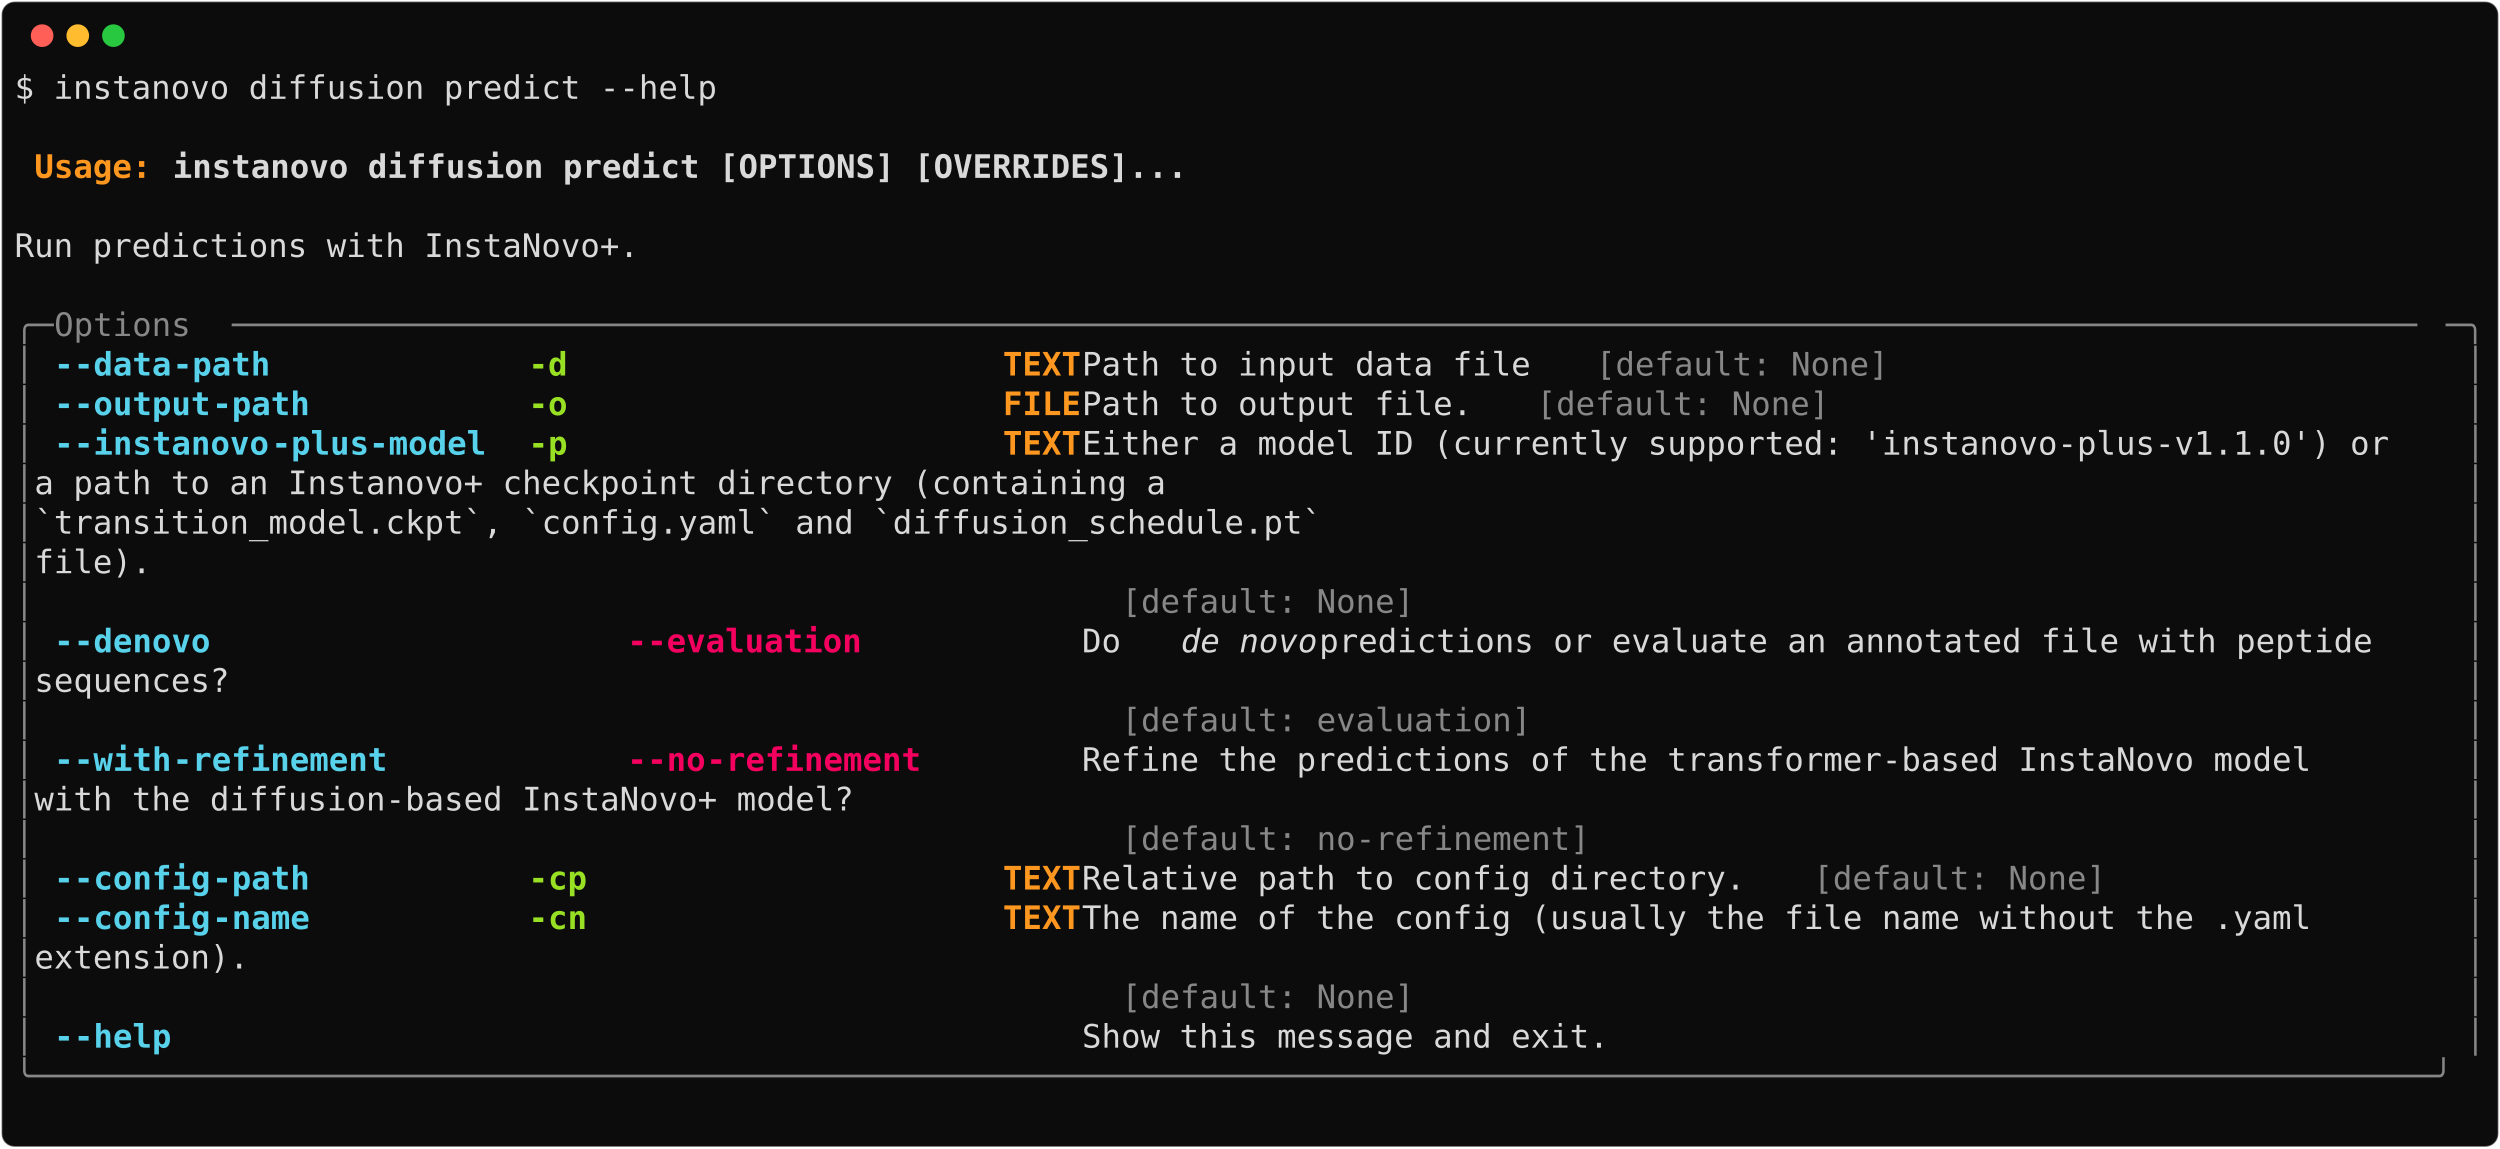
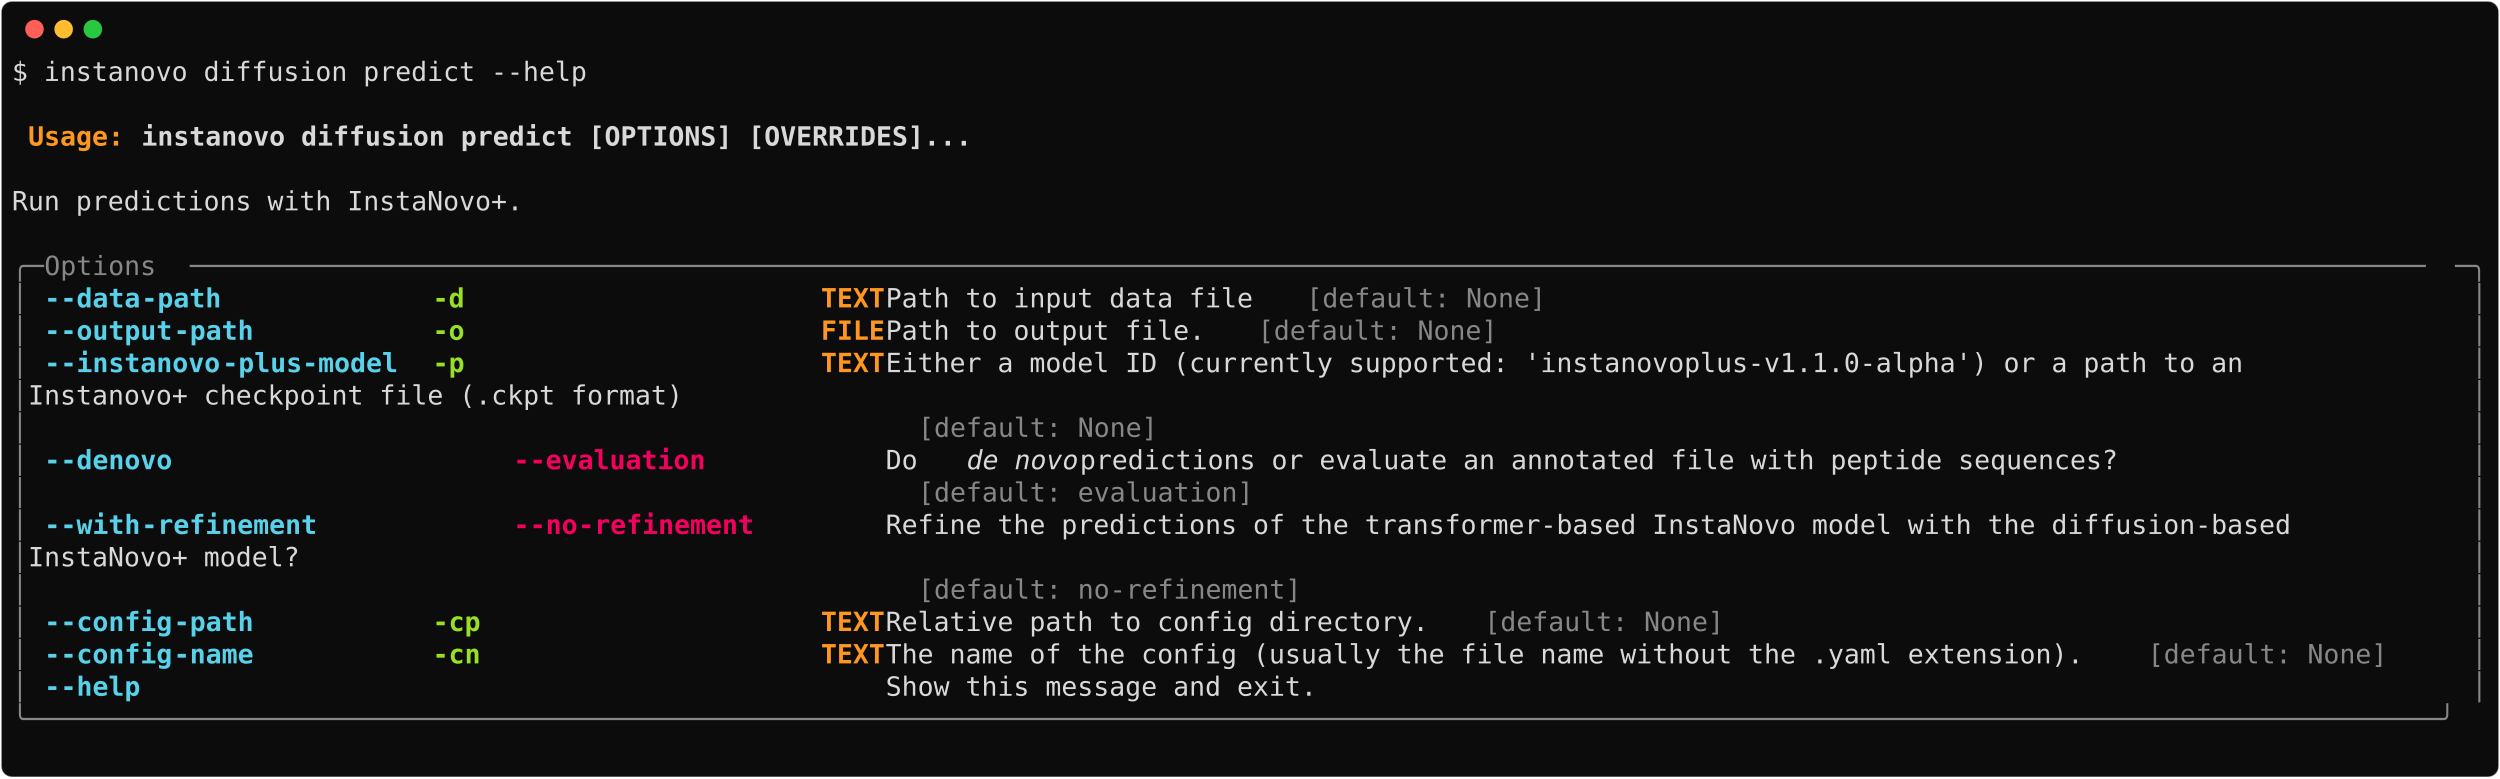
- <svg xmlns="http://www.w3.org/2000/svg" class="rich-terminal" viewBox="0 0 1543 708.8">
+ <svg xmlns="http://www.w3.org/2000/svg" class="rich-terminal" viewBox="0 0 1885 586.8">
  <style>

    @font-face {
        font-family: "Fira Code";
        src: local("FiraCode-Regular"),
                url("https://cdnjs.cloudflare.com/ajax/libs/firacode/6.2.0/woff2/FiraCode-Regular.woff2") format("woff2"),
                url("https://cdnjs.cloudflare.com/ajax/libs/firacode/6.2.0/woff/FiraCode-Regular.woff") format("woff");
        font-style: normal;
        font-weight: 400;
    }
    @font-face {
        font-family: "Fira Code";
        src: local("FiraCode-Bold"),
                url("https://cdnjs.cloudflare.com/ajax/libs/firacode/6.2.0/woff2/FiraCode-Bold.woff2") format("woff2"),
                url("https://cdnjs.cloudflare.com/ajax/libs/firacode/6.2.0/woff/FiraCode-Bold.woff") format("woff");
        font-style: bold;
        font-weight: 700;
    }

-     .terminal-4032330490-matrix {
+     .terminal-2232951955-matrix {
        font-family: Fira Code, monospace;
        font-size: 20px;
        line-height: 24.4px;
        font-variant-east-asian: full-width;
    }

-     .terminal-4032330490-title {
+     .terminal-2232951955-title {
        font-size: 18px;
        font-weight: bold;
        font-family: arial;
    }

-     .terminal-4032330490-r1 { fill: #d9d9d9 }
- .terminal-4032330490-r2 { fill: #d9d9d9;font-weight: bold }
- .terminal-4032330490-r3 { fill: #fd971f;font-weight: bold }
- .terminal-4032330490-r4 { fill: #878787 }
- .terminal-4032330490-r5 { fill: #58d1eb;font-weight: bold }
- .terminal-4032330490-r6 { fill: #98e024;font-weight: bold }
- .terminal-4032330490-r7 { fill: #f4005f;font-weight: bold }
- .terminal-4032330490-r8 { fill: #d9d9d9;font-style: italic; }
+     .terminal-2232951955-r1 { fill: #d9d9d9 }
+ .terminal-2232951955-r2 { fill: #d9d9d9;font-weight: bold }
+ .terminal-2232951955-r3 { fill: #fd971f;font-weight: bold }
+ .terminal-2232951955-r4 { fill: #878787 }
+ .terminal-2232951955-r5 { fill: #58d1eb;font-weight: bold }
+ .terminal-2232951955-r6 { fill: #98e024;font-weight: bold }
+ .terminal-2232951955-r7 { fill: #f4005f;font-weight: bold }
+ .terminal-2232951955-r8 { fill: #d9d9d9;font-style: italic; }
    </style>
  <defs>
-     <clipPath id="terminal-4032330490-clip-terminal">
-       <rect x="0" y="0" width="1524.0" height="657.8" />
-     </clipPath>
-     <clipPath id="terminal-4032330490-line-0">
-       <rect x="0" y="1.5" width="1525" height="24.65" />
-     </clipPath>
-     <clipPath id="terminal-4032330490-line-1">
-       <rect x="0" y="25.9" width="1525" height="24.65" />
-     </clipPath>
-     <clipPath id="terminal-4032330490-line-2">
-       <rect x="0" y="50.3" width="1525" height="24.65" />
-     </clipPath>
-     <clipPath id="terminal-4032330490-line-3">
-       <rect x="0" y="74.7" width="1525" height="24.65" />
-     </clipPath>
-     <clipPath id="terminal-4032330490-line-4">
-       <rect x="0" y="99.1" width="1525" height="24.65" />
-     </clipPath>
-     <clipPath id="terminal-4032330490-line-5">
-       <rect x="0" y="123.5" width="1525" height="24.65" />
-     </clipPath>
-     <clipPath id="terminal-4032330490-line-6">
-       <rect x="0" y="147.9" width="1525" height="24.65" />
-     </clipPath>
-     <clipPath id="terminal-4032330490-line-7">
-       <rect x="0" y="172.3" width="1525" height="24.65" />
-     </clipPath>
-     <clipPath id="terminal-4032330490-line-8">
-       <rect x="0" y="196.7" width="1525" height="24.65" />
-     </clipPath>
-     <clipPath id="terminal-4032330490-line-9">
-       <rect x="0" y="221.1" width="1525" height="24.65" />
-     </clipPath>
-     <clipPath id="terminal-4032330490-line-10">
-       <rect x="0" y="245.5" width="1525" height="24.65" />
-     </clipPath>
-     <clipPath id="terminal-4032330490-line-11">
-       <rect x="0" y="269.9" width="1525" height="24.65" />
-     </clipPath>
-     <clipPath id="terminal-4032330490-line-12">
-       <rect x="0" y="294.3" width="1525" height="24.65" />
-     </clipPath>
-     <clipPath id="terminal-4032330490-line-13">
-       <rect x="0" y="318.7" width="1525" height="24.65" />
-     </clipPath>
-     <clipPath id="terminal-4032330490-line-14">
-       <rect x="0" y="343.1" width="1525" height="24.65" />
-     </clipPath>
-     <clipPath id="terminal-4032330490-line-15">
-       <rect x="0" y="367.5" width="1525" height="24.65" />
-     </clipPath>
-     <clipPath id="terminal-4032330490-line-16">
-       <rect x="0" y="391.9" width="1525" height="24.65" />
-     </clipPath>
-     <clipPath id="terminal-4032330490-line-17">
-       <rect x="0" y="416.3" width="1525" height="24.65" />
-     </clipPath>
-     <clipPath id="terminal-4032330490-line-18">
-       <rect x="0" y="440.7" width="1525" height="24.65" />
-     </clipPath>
-     <clipPath id="terminal-4032330490-line-19">
-       <rect x="0" y="465.1" width="1525" height="24.65" />
-     </clipPath>
-     <clipPath id="terminal-4032330490-line-20">
-       <rect x="0" y="489.5" width="1525" height="24.65" />
-     </clipPath>
-     <clipPath id="terminal-4032330490-line-21">
-       <rect x="0" y="513.9" width="1525" height="24.65" />
-     </clipPath>
-     <clipPath id="terminal-4032330490-line-22">
-       <rect x="0" y="538.3" width="1525" height="24.65" />
-     </clipPath>
-     <clipPath id="terminal-4032330490-line-23">
-       <rect x="0" y="562.7" width="1525" height="24.65" />
-     </clipPath>
-     <clipPath id="terminal-4032330490-line-24">
-       <rect x="0" y="587.1" width="1525" height="24.65" />
-     </clipPath>
-     <clipPath id="terminal-4032330490-line-25">
-       <rect x="0" y="611.5" width="1525" height="24.65" />
+     <clipPath id="terminal-2232951955-clip-terminal">
+       <rect x="0" y="0" width="1865.6" height="535.8" />
+     </clipPath>
+     <clipPath id="terminal-2232951955-line-0">
+       <rect x="0" y="1.5" width="1866.6" height="24.65" />
+     </clipPath>
+     <clipPath id="terminal-2232951955-line-1">
+       <rect x="0" y="25.9" width="1866.6" height="24.65" />
+     </clipPath>
+     <clipPath id="terminal-2232951955-line-2">
+       <rect x="0" y="50.3" width="1866.6" height="24.65" />
+     </clipPath>
+     <clipPath id="terminal-2232951955-line-3">
+       <rect x="0" y="74.7" width="1866.6" height="24.65" />
+     </clipPath>
+     <clipPath id="terminal-2232951955-line-4">
+       <rect x="0" y="99.1" width="1866.6" height="24.65" />
+     </clipPath>
+     <clipPath id="terminal-2232951955-line-5">
+       <rect x="0" y="123.5" width="1866.6" height="24.65" />
+     </clipPath>
+     <clipPath id="terminal-2232951955-line-6">
+       <rect x="0" y="147.9" width="1866.6" height="24.65" />
+     </clipPath>
+     <clipPath id="terminal-2232951955-line-7">
+       <rect x="0" y="172.3" width="1866.6" height="24.65" />
+     </clipPath>
+     <clipPath id="terminal-2232951955-line-8">
+       <rect x="0" y="196.7" width="1866.6" height="24.65" />
+     </clipPath>
+     <clipPath id="terminal-2232951955-line-9">
+       <rect x="0" y="221.1" width="1866.6" height="24.65" />
+     </clipPath>
+     <clipPath id="terminal-2232951955-line-10">
+       <rect x="0" y="245.5" width="1866.6" height="24.65" />
+     </clipPath>
+     <clipPath id="terminal-2232951955-line-11">
+       <rect x="0" y="269.9" width="1866.6" height="24.65" />
+     </clipPath>
+     <clipPath id="terminal-2232951955-line-12">
+       <rect x="0" y="294.3" width="1866.6" height="24.65" />
+     </clipPath>
+     <clipPath id="terminal-2232951955-line-13">
+       <rect x="0" y="318.7" width="1866.6" height="24.65" />
+     </clipPath>
+     <clipPath id="terminal-2232951955-line-14">
+       <rect x="0" y="343.1" width="1866.6" height="24.65" />
+     </clipPath>
+     <clipPath id="terminal-2232951955-line-15">
+       <rect x="0" y="367.5" width="1866.6" height="24.65" />
+     </clipPath>
+     <clipPath id="terminal-2232951955-line-16">
+       <rect x="0" y="391.9" width="1866.6" height="24.65" />
+     </clipPath>
+     <clipPath id="terminal-2232951955-line-17">
+       <rect x="0" y="416.3" width="1866.6" height="24.65" />
+     </clipPath>
+     <clipPath id="terminal-2232951955-line-18">
+       <rect x="0" y="440.7" width="1866.6" height="24.65" />
+     </clipPath>
+     <clipPath id="terminal-2232951955-line-19">
+       <rect x="0" y="465.1" width="1866.6" height="24.65" />
+     </clipPath>
+     <clipPath id="terminal-2232951955-line-20">
+       <rect x="0" y="489.5" width="1866.6" height="24.65" />
    </clipPath>
  </defs>
-   <rect fill="#0c0c0c" stroke="rgba(255,255,255,0.35)" stroke-width="1" x="1" y="1" width="1541" height="706.8" rx="8" />
+   <rect fill="#0c0c0c" stroke="rgba(255,255,255,0.35)" stroke-width="1" x="1" y="1" width="1883" height="584.8" rx="8" />
  <g transform="translate(26,22)">
    <circle cx="0" cy="0" r="7" fill="#ff5f57" />
    <circle cx="22" cy="0" r="7" fill="#febc2e" />
    <circle cx="44" cy="0" r="7" fill="#28c840" />
  </g>
-   <g transform="translate(9, 41)" clip-path="url(#terminal-4032330490-clip-terminal)">
-     <g class="terminal-4032330490-matrix">
-       <text class="terminal-4032330490-r1" x="0" y="20" textLength="439.2" clip-path="url(#terminal-4032330490-line-0)">$ instanovo diffusion predict --help</text>
-       <text class="terminal-4032330490-r1" x="1525" y="20" textLength="12.2" clip-path="url(#terminal-4032330490-line-0)">
- </text>
-       <text class="terminal-4032330490-r1" x="1525" y="44.4" textLength="12.2" clip-path="url(#terminal-4032330490-line-1)">
- </text>
-       <text class="terminal-4032330490-r3" x="12.2" y="68.8" textLength="85.4" clip-path="url(#terminal-4032330490-line-2)">Usage: </text>
-       <text class="terminal-4032330490-r2" x="97.6" y="68.8" textLength="634.4" clip-path="url(#terminal-4032330490-line-2)">instanovo diffusion predict [OPTIONS] [OVERRIDES]...</text>
-       <text class="terminal-4032330490-r1" x="1525" y="68.8" textLength="12.2" clip-path="url(#terminal-4032330490-line-2)">
- </text>
-       <text class="terminal-4032330490-r1" x="1525" y="93.2" textLength="12.2" clip-path="url(#terminal-4032330490-line-3)">
- </text>
-       <text class="terminal-4032330490-r1" x="0" y="117.6" textLength="1525" clip-path="url(#terminal-4032330490-line-4)"> Run predictions with InstaNovo+.                                                                                            </text>
-       <text class="terminal-4032330490-r1" x="1525" y="117.6" textLength="12.2" clip-path="url(#terminal-4032330490-line-4)">
- </text>
-       <text class="terminal-4032330490-r1" x="1525" y="142" textLength="12.2" clip-path="url(#terminal-4032330490-line-5)">
- </text>
-       <text class="terminal-4032330490-r4" x="0" y="166.4" textLength="24.4" clip-path="url(#terminal-4032330490-line-6)">╭─</text>
-       <text class="terminal-4032330490-r4" x="24.4" y="166.4" textLength="109.8" clip-path="url(#terminal-4032330490-line-6)"> Options </text>
-       <text class="terminal-4032330490-r4" x="134.2" y="166.4" textLength="1366.4" clip-path="url(#terminal-4032330490-line-6)">────────────────────────────────────────────────────────────────────────────────────────────────────────────────</text>
-       <text class="terminal-4032330490-r4" x="1500.6" y="166.4" textLength="24.4" clip-path="url(#terminal-4032330490-line-6)">─╮</text>
-       <text class="terminal-4032330490-r1" x="1525" y="166.4" textLength="12.2" clip-path="url(#terminal-4032330490-line-6)">
- </text>
-       <text class="terminal-4032330490-r4" x="0" y="190.8" textLength="12.2" clip-path="url(#terminal-4032330490-line-7)">│</text>
-       <text class="terminal-4032330490-r5" x="24.4" y="190.8" textLength="12.2" clip-path="url(#terminal-4032330490-line-7)">-</text>
-       <text class="terminal-4032330490-r5" x="36.6" y="190.8" textLength="61" clip-path="url(#terminal-4032330490-line-7)">-data</text>
-       <text class="terminal-4032330490-r5" x="97.6" y="190.8" textLength="61" clip-path="url(#terminal-4032330490-line-7)">-path</text>
-       <text class="terminal-4032330490-r6" x="317.2" y="190.8" textLength="24.4" clip-path="url(#terminal-4032330490-line-7)">-d</text>
-       <text class="terminal-4032330490-r3" x="610" y="190.8" textLength="48.8" clip-path="url(#terminal-4032330490-line-7)">TEXT</text>
-       <text class="terminal-4032330490-r1" x="658.8" y="190.8" textLength="317.2" clip-path="url(#terminal-4032330490-line-7)">  Path to input data file </text>
-       <text class="terminal-4032330490-r4" x="976" y="190.8" textLength="183" clip-path="url(#terminal-4032330490-line-7)">[default: None]</text>
-       <text class="terminal-4032330490-r4" x="1512.8" y="190.8" textLength="12.2" clip-path="url(#terminal-4032330490-line-7)">│</text>
-       <text class="terminal-4032330490-r1" x="1525" y="190.8" textLength="12.2" clip-path="url(#terminal-4032330490-line-7)">
- </text>
-       <text class="terminal-4032330490-r4" x="0" y="215.2" textLength="12.2" clip-path="url(#terminal-4032330490-line-8)">│</text>
-       <text class="terminal-4032330490-r5" x="24.4" y="215.2" textLength="12.2" clip-path="url(#terminal-4032330490-line-8)">-</text>
-       <text class="terminal-4032330490-r5" x="36.6" y="215.2" textLength="85.4" clip-path="url(#terminal-4032330490-line-8)">-output</text>
-       <text class="terminal-4032330490-r5" x="122" y="215.2" textLength="61" clip-path="url(#terminal-4032330490-line-8)">-path</text>
-       <text class="terminal-4032330490-r6" x="317.2" y="215.2" textLength="24.4" clip-path="url(#terminal-4032330490-line-8)">-o</text>
-       <text class="terminal-4032330490-r3" x="610" y="215.2" textLength="48.8" clip-path="url(#terminal-4032330490-line-8)">FILE</text>
-       <text class="terminal-4032330490-r1" x="658.8" y="215.2" textLength="280.6" clip-path="url(#terminal-4032330490-line-8)">  Path to output file. </text>
-       <text class="terminal-4032330490-r4" x="939.4" y="215.2" textLength="183" clip-path="url(#terminal-4032330490-line-8)">[default: None]</text>
-       <text class="terminal-4032330490-r4" x="1512.8" y="215.2" textLength="12.2" clip-path="url(#terminal-4032330490-line-8)">│</text>
-       <text class="terminal-4032330490-r1" x="1525" y="215.2" textLength="12.2" clip-path="url(#terminal-4032330490-line-8)">
- </text>
-       <text class="terminal-4032330490-r4" x="0" y="239.6" textLength="12.2" clip-path="url(#terminal-4032330490-line-9)">│</text>
-       <text class="terminal-4032330490-r5" x="24.4" y="239.6" textLength="12.2" clip-path="url(#terminal-4032330490-line-9)">-</text>
-       <text class="terminal-4032330490-r5" x="36.6" y="239.6" textLength="122" clip-path="url(#terminal-4032330490-line-9)">-instanovo</text>
-       <text class="terminal-4032330490-r5" x="158.6" y="239.6" textLength="134.2" clip-path="url(#terminal-4032330490-line-9)">-plus-model</text>
-       <text class="terminal-4032330490-r6" x="317.2" y="239.6" textLength="24.4" clip-path="url(#terminal-4032330490-line-9)">-p</text>
-       <text class="terminal-4032330490-r3" x="610" y="239.6" textLength="48.8" clip-path="url(#terminal-4032330490-line-9)">TEXT</text>
-       <text class="terminal-4032330490-r1" x="658.8" y="239.6" textLength="854" clip-path="url(#terminal-4032330490-line-9)">  Either a model ID (currently supported: 'instanovo-plus-v1.1.0') or </text>
-       <text class="terminal-4032330490-r4" x="1512.8" y="239.6" textLength="12.2" clip-path="url(#terminal-4032330490-line-9)">│</text>
-       <text class="terminal-4032330490-r1" x="1525" y="239.6" textLength="12.2" clip-path="url(#terminal-4032330490-line-9)">
- </text>
-       <text class="terminal-4032330490-r4" x="0" y="264" textLength="12.2" clip-path="url(#terminal-4032330490-line-10)">│</text>
-       <text class="terminal-4032330490-r1" x="12.2" y="264" textLength="1500.6" clip-path="url(#terminal-4032330490-line-10)">                                                       a path to an Instanovo+ checkpoint directory (containing a          </text>
-       <text class="terminal-4032330490-r4" x="1512.8" y="264" textLength="12.2" clip-path="url(#terminal-4032330490-line-10)">│</text>
-       <text class="terminal-4032330490-r1" x="1525" y="264" textLength="12.2" clip-path="url(#terminal-4032330490-line-10)">
- </text>
-       <text class="terminal-4032330490-r4" x="0" y="288.4" textLength="12.2" clip-path="url(#terminal-4032330490-line-11)">│</text>
-       <text class="terminal-4032330490-r1" x="12.2" y="288.4" textLength="1500.6" clip-path="url(#terminal-4032330490-line-11)">                                                       `transition_model.ckpt`, `config.yaml` and `diffusion_schedule.pt`  </text>
-       <text class="terminal-4032330490-r4" x="1512.8" y="288.4" textLength="12.2" clip-path="url(#terminal-4032330490-line-11)">│</text>
-       <text class="terminal-4032330490-r1" x="1525" y="288.4" textLength="12.2" clip-path="url(#terminal-4032330490-line-11)">
- </text>
-       <text class="terminal-4032330490-r4" x="0" y="312.8" textLength="12.2" clip-path="url(#terminal-4032330490-line-12)">│</text>
-       <text class="terminal-4032330490-r1" x="12.2" y="312.8" textLength="1500.6" clip-path="url(#terminal-4032330490-line-12)">                                                       file).                                                              </text>
-       <text class="terminal-4032330490-r4" x="1512.8" y="312.8" textLength="12.2" clip-path="url(#terminal-4032330490-line-12)">│</text>
-       <text class="terminal-4032330490-r1" x="1525" y="312.8" textLength="12.2" clip-path="url(#terminal-4032330490-line-12)">
- </text>
-       <text class="terminal-4032330490-r4" x="0" y="337.2" textLength="12.2" clip-path="url(#terminal-4032330490-line-13)">│</text>
-       <text class="terminal-4032330490-r4" x="683.2" y="337.2" textLength="817.4" clip-path="url(#terminal-4032330490-line-13)">[default: None]                                                    </text>
-       <text class="terminal-4032330490-r4" x="1512.8" y="337.2" textLength="12.2" clip-path="url(#terminal-4032330490-line-13)">│</text>
-       <text class="terminal-4032330490-r1" x="1525" y="337.2" textLength="12.2" clip-path="url(#terminal-4032330490-line-13)">
- </text>
-       <text class="terminal-4032330490-r4" x="0" y="361.6" textLength="12.2" clip-path="url(#terminal-4032330490-line-14)">│</text>
-       <text class="terminal-4032330490-r5" x="24.4" y="361.6" textLength="12.2" clip-path="url(#terminal-4032330490-line-14)">-</text>
-       <text class="terminal-4032330490-r5" x="36.6" y="361.6" textLength="85.4" clip-path="url(#terminal-4032330490-line-14)">-denovo</text>
-       <text class="terminal-4032330490-r7" x="378.2" y="361.6" textLength="12.2" clip-path="url(#terminal-4032330490-line-14)">-</text>
-       <text class="terminal-4032330490-r7" x="390.4" y="361.6" textLength="134.2" clip-path="url(#terminal-4032330490-line-14)">-evaluation</text>
-       <text class="terminal-4032330490-r1" x="658.8" y="361.6" textLength="61" clip-path="url(#terminal-4032330490-line-14)">  Do </text>
-       <text class="terminal-4032330490-r8" x="719.8" y="361.6" textLength="85.4" clip-path="url(#terminal-4032330490-line-14)">de novo</text>
-       <text class="terminal-4032330490-r1" x="805.2" y="361.6" textLength="707.6" clip-path="url(#terminal-4032330490-line-14)"> predictions or evaluate an annotated file with peptide   </text>
-       <text class="terminal-4032330490-r4" x="1512.8" y="361.6" textLength="12.2" clip-path="url(#terminal-4032330490-line-14)">│</text>
-       <text class="terminal-4032330490-r1" x="1525" y="361.6" textLength="12.2" clip-path="url(#terminal-4032330490-line-14)">
- </text>
-       <text class="terminal-4032330490-r4" x="0" y="386" textLength="12.2" clip-path="url(#terminal-4032330490-line-15)">│</text>
-       <text class="terminal-4032330490-r1" x="12.2" y="386" textLength="1500.6" clip-path="url(#terminal-4032330490-line-15)">                                                       sequences?                                                          </text>
-       <text class="terminal-4032330490-r4" x="1512.8" y="386" textLength="12.2" clip-path="url(#terminal-4032330490-line-15)">│</text>
-       <text class="terminal-4032330490-r1" x="1525" y="386" textLength="12.2" clip-path="url(#terminal-4032330490-line-15)">
- </text>
-       <text class="terminal-4032330490-r4" x="0" y="410.4" textLength="12.2" clip-path="url(#terminal-4032330490-line-16)">│</text>
-       <text class="terminal-4032330490-r4" x="683.2" y="410.4" textLength="817.4" clip-path="url(#terminal-4032330490-line-16)">[default: evaluation]                                              </text>
-       <text class="terminal-4032330490-r4" x="1512.8" y="410.4" textLength="12.2" clip-path="url(#terminal-4032330490-line-16)">│</text>
-       <text class="terminal-4032330490-r1" x="1525" y="410.4" textLength="12.2" clip-path="url(#terminal-4032330490-line-16)">
- </text>
-       <text class="terminal-4032330490-r4" x="0" y="434.8" textLength="12.2" clip-path="url(#terminal-4032330490-line-17)">│</text>
-       <text class="terminal-4032330490-r5" x="24.4" y="434.8" textLength="12.2" clip-path="url(#terminal-4032330490-line-17)">-</text>
-       <text class="terminal-4032330490-r5" x="36.6" y="434.8" textLength="61" clip-path="url(#terminal-4032330490-line-17)">-with</text>
-       <text class="terminal-4032330490-r5" x="97.6" y="434.8" textLength="134.2" clip-path="url(#terminal-4032330490-line-17)">-refinement</text>
-       <text class="terminal-4032330490-r7" x="378.2" y="434.8" textLength="12.2" clip-path="url(#terminal-4032330490-line-17)">-</text>
-       <text class="terminal-4032330490-r7" x="390.4" y="434.8" textLength="36.6" clip-path="url(#terminal-4032330490-line-17)">-no</text>
-       <text class="terminal-4032330490-r7" x="427" y="434.8" textLength="134.2" clip-path="url(#terminal-4032330490-line-17)">-refinement</text>
-       <text class="terminal-4032330490-r1" x="658.8" y="434.8" textLength="854" clip-path="url(#terminal-4032330490-line-17)">  Refine the predictions of the transformer-based InstaNovo model     </text>
-       <text class="terminal-4032330490-r4" x="1512.8" y="434.8" textLength="12.2" clip-path="url(#terminal-4032330490-line-17)">│</text>
-       <text class="terminal-4032330490-r1" x="1525" y="434.8" textLength="12.2" clip-path="url(#terminal-4032330490-line-17)">
- </text>
-       <text class="terminal-4032330490-r4" x="0" y="459.2" textLength="12.2" clip-path="url(#terminal-4032330490-line-18)">│</text>
-       <text class="terminal-4032330490-r1" x="12.2" y="459.2" textLength="1500.6" clip-path="url(#terminal-4032330490-line-18)">                                                       with the diffusion-based InstaNovo+ model?                          </text>
-       <text class="terminal-4032330490-r4" x="1512.8" y="459.2" textLength="12.2" clip-path="url(#terminal-4032330490-line-18)">│</text>
-       <text class="terminal-4032330490-r1" x="1525" y="459.2" textLength="12.2" clip-path="url(#terminal-4032330490-line-18)">
- </text>
-       <text class="terminal-4032330490-r4" x="0" y="483.6" textLength="12.2" clip-path="url(#terminal-4032330490-line-19)">│</text>
-       <text class="terminal-4032330490-r4" x="683.2" y="483.6" textLength="817.4" clip-path="url(#terminal-4032330490-line-19)">[default: no-refinement]                                           </text>
-       <text class="terminal-4032330490-r4" x="1512.8" y="483.6" textLength="12.2" clip-path="url(#terminal-4032330490-line-19)">│</text>
-       <text class="terminal-4032330490-r1" x="1525" y="483.6" textLength="12.2" clip-path="url(#terminal-4032330490-line-19)">
- </text>
-       <text class="terminal-4032330490-r4" x="0" y="508" textLength="12.2" clip-path="url(#terminal-4032330490-line-20)">│</text>
-       <text class="terminal-4032330490-r5" x="24.4" y="508" textLength="12.2" clip-path="url(#terminal-4032330490-line-20)">-</text>
-       <text class="terminal-4032330490-r5" x="36.6" y="508" textLength="85.4" clip-path="url(#terminal-4032330490-line-20)">-config</text>
-       <text class="terminal-4032330490-r5" x="122" y="508" textLength="61" clip-path="url(#terminal-4032330490-line-20)">-path</text>
-       <text class="terminal-4032330490-r6" x="317.2" y="508" textLength="36.6" clip-path="url(#terminal-4032330490-line-20)">-cp</text>
-       <text class="terminal-4032330490-r3" x="610" y="508" textLength="48.8" clip-path="url(#terminal-4032330490-line-20)">TEXT</text>
-       <text class="terminal-4032330490-r1" x="658.8" y="508" textLength="451.4" clip-path="url(#terminal-4032330490-line-20)">  Relative path to config directory. </text>
-       <text class="terminal-4032330490-r4" x="1110.2" y="508" textLength="183" clip-path="url(#terminal-4032330490-line-20)">[default: None]</text>
-       <text class="terminal-4032330490-r4" x="1512.8" y="508" textLength="12.2" clip-path="url(#terminal-4032330490-line-20)">│</text>
-       <text class="terminal-4032330490-r1" x="1525" y="508" textLength="12.2" clip-path="url(#terminal-4032330490-line-20)">
- </text>
-       <text class="terminal-4032330490-r4" x="0" y="532.4" textLength="12.2" clip-path="url(#terminal-4032330490-line-21)">│</text>
-       <text class="terminal-4032330490-r5" x="24.4" y="532.4" textLength="12.2" clip-path="url(#terminal-4032330490-line-21)">-</text>
-       <text class="terminal-4032330490-r5" x="36.6" y="532.4" textLength="85.4" clip-path="url(#terminal-4032330490-line-21)">-config</text>
-       <text class="terminal-4032330490-r5" x="122" y="532.4" textLength="61" clip-path="url(#terminal-4032330490-line-21)">-name</text>
-       <text class="terminal-4032330490-r6" x="317.2" y="532.4" textLength="36.6" clip-path="url(#terminal-4032330490-line-21)">-cn</text>
-       <text class="terminal-4032330490-r3" x="610" y="532.4" textLength="48.8" clip-path="url(#terminal-4032330490-line-21)">TEXT</text>
-       <text class="terminal-4032330490-r1" x="658.8" y="532.4" textLength="854" clip-path="url(#terminal-4032330490-line-21)">  The name of the config (usually the file name without the .yaml     </text>
-       <text class="terminal-4032330490-r4" x="1512.8" y="532.4" textLength="12.2" clip-path="url(#terminal-4032330490-line-21)">│</text>
-       <text class="terminal-4032330490-r1" x="1525" y="532.4" textLength="12.2" clip-path="url(#terminal-4032330490-line-21)">
- </text>
-       <text class="terminal-4032330490-r4" x="0" y="556.8" textLength="12.2" clip-path="url(#terminal-4032330490-line-22)">│</text>
-       <text class="terminal-4032330490-r1" x="12.2" y="556.8" textLength="1500.6" clip-path="url(#terminal-4032330490-line-22)">                                                       extension).                                                         </text>
-       <text class="terminal-4032330490-r4" x="1512.8" y="556.8" textLength="12.2" clip-path="url(#terminal-4032330490-line-22)">│</text>
-       <text class="terminal-4032330490-r1" x="1525" y="556.8" textLength="12.2" clip-path="url(#terminal-4032330490-line-22)">
- </text>
-       <text class="terminal-4032330490-r4" x="0" y="581.2" textLength="12.2" clip-path="url(#terminal-4032330490-line-23)">│</text>
-       <text class="terminal-4032330490-r4" x="683.2" y="581.2" textLength="817.4" clip-path="url(#terminal-4032330490-line-23)">[default: None]                                                    </text>
-       <text class="terminal-4032330490-r4" x="1512.8" y="581.2" textLength="12.2" clip-path="url(#terminal-4032330490-line-23)">│</text>
-       <text class="terminal-4032330490-r1" x="1525" y="581.2" textLength="12.2" clip-path="url(#terminal-4032330490-line-23)">
- </text>
-       <text class="terminal-4032330490-r4" x="0" y="605.6" textLength="12.2" clip-path="url(#terminal-4032330490-line-24)">│</text>
-       <text class="terminal-4032330490-r5" x="24.4" y="605.6" textLength="12.2" clip-path="url(#terminal-4032330490-line-24)">-</text>
-       <text class="terminal-4032330490-r5" x="36.6" y="605.6" textLength="61" clip-path="url(#terminal-4032330490-line-24)">-help</text>
-       <text class="terminal-4032330490-r1" x="658.8" y="605.6" textLength="854" clip-path="url(#terminal-4032330490-line-24)">  Show this message and exit.                                         </text>
-       <text class="terminal-4032330490-r4" x="1512.8" y="605.6" textLength="12.2" clip-path="url(#terminal-4032330490-line-24)">│</text>
-       <text class="terminal-4032330490-r1" x="1525" y="605.6" textLength="12.2" clip-path="url(#terminal-4032330490-line-24)">
- </text>
-       <text class="terminal-4032330490-r4" x="0" y="630" textLength="1525" clip-path="url(#terminal-4032330490-line-25)">╰───────────────────────────────────────────────────────────────────────────────────────────────────────────────────────────╯</text>
-       <text class="terminal-4032330490-r1" x="1525" y="630" textLength="12.2" clip-path="url(#terminal-4032330490-line-25)">
- </text>
-       <text class="terminal-4032330490-r1" x="1525" y="654.4" textLength="12.2" clip-path="url(#terminal-4032330490-line-26)">
+   <g transform="translate(9, 41)" clip-path="url(#terminal-2232951955-clip-terminal)">
+     <g class="terminal-2232951955-matrix">
+       <text class="terminal-2232951955-r1" x="0" y="20" textLength="439.2" clip-path="url(#terminal-2232951955-line-0)">$ instanovo diffusion predict --help</text>
+       <text class="terminal-2232951955-r1" x="1866.6" y="20" textLength="12.2" clip-path="url(#terminal-2232951955-line-0)">
+ </text>
+       <text class="terminal-2232951955-r1" x="1866.6" y="44.4" textLength="12.2" clip-path="url(#terminal-2232951955-line-1)">
+ </text>
+       <text class="terminal-2232951955-r3" x="12.2" y="68.8" textLength="85.4" clip-path="url(#terminal-2232951955-line-2)">Usage: </text>
+       <text class="terminal-2232951955-r2" x="97.6" y="68.8" textLength="634.4" clip-path="url(#terminal-2232951955-line-2)">instanovo diffusion predict [OPTIONS] [OVERRIDES]...</text>
+       <text class="terminal-2232951955-r1" x="1866.6" y="68.8" textLength="12.2" clip-path="url(#terminal-2232951955-line-2)">
+ </text>
+       <text class="terminal-2232951955-r1" x="1866.6" y="93.2" textLength="12.2" clip-path="url(#terminal-2232951955-line-3)">
+ </text>
+       <text class="terminal-2232951955-r1" x="0" y="117.6" textLength="1866.6" clip-path="url(#terminal-2232951955-line-4)"> Run predictions with InstaNovo+.                                                                                                                        </text>
+       <text class="terminal-2232951955-r1" x="1866.6" y="117.6" textLength="12.2" clip-path="url(#terminal-2232951955-line-4)">
+ </text>
+       <text class="terminal-2232951955-r1" x="1866.6" y="142" textLength="12.2" clip-path="url(#terminal-2232951955-line-5)">
+ </text>
+       <text class="terminal-2232951955-r4" x="0" y="166.4" textLength="24.4" clip-path="url(#terminal-2232951955-line-6)">╭─</text>
+       <text class="terminal-2232951955-r4" x="24.4" y="166.4" textLength="109.8" clip-path="url(#terminal-2232951955-line-6)"> Options </text>
+       <text class="terminal-2232951955-r4" x="134.2" y="166.4" textLength="1708" clip-path="url(#terminal-2232951955-line-6)">────────────────────────────────────────────────────────────────────────────────────────────────────────────────────────────────────────────</text>
+       <text class="terminal-2232951955-r4" x="1842.2" y="166.4" textLength="24.4" clip-path="url(#terminal-2232951955-line-6)">─╮</text>
+       <text class="terminal-2232951955-r1" x="1866.6" y="166.4" textLength="12.2" clip-path="url(#terminal-2232951955-line-6)">
+ </text>
+       <text class="terminal-2232951955-r4" x="0" y="190.8" textLength="12.2" clip-path="url(#terminal-2232951955-line-7)">│</text>
+       <text class="terminal-2232951955-r5" x="24.4" y="190.8" textLength="12.2" clip-path="url(#terminal-2232951955-line-7)">-</text>
+       <text class="terminal-2232951955-r5" x="36.6" y="190.8" textLength="61" clip-path="url(#terminal-2232951955-line-7)">-data</text>
+       <text class="terminal-2232951955-r5" x="97.6" y="190.8" textLength="61" clip-path="url(#terminal-2232951955-line-7)">-path</text>
+       <text class="terminal-2232951955-r6" x="317.2" y="190.8" textLength="24.4" clip-path="url(#terminal-2232951955-line-7)">-d</text>
+       <text class="terminal-2232951955-r3" x="610" y="190.8" textLength="48.8" clip-path="url(#terminal-2232951955-line-7)">TEXT</text>
+       <text class="terminal-2232951955-r1" x="658.8" y="190.8" textLength="317.2" clip-path="url(#terminal-2232951955-line-7)">  Path to input data file </text>
+       <text class="terminal-2232951955-r4" x="976" y="190.8" textLength="183" clip-path="url(#terminal-2232951955-line-7)">[default: None]</text>
+       <text class="terminal-2232951955-r4" x="1854.4" y="190.8" textLength="12.2" clip-path="url(#terminal-2232951955-line-7)">│</text>
+       <text class="terminal-2232951955-r1" x="1866.6" y="190.8" textLength="12.2" clip-path="url(#terminal-2232951955-line-7)">
+ </text>
+       <text class="terminal-2232951955-r4" x="0" y="215.2" textLength="12.2" clip-path="url(#terminal-2232951955-line-8)">│</text>
+       <text class="terminal-2232951955-r5" x="24.4" y="215.2" textLength="12.2" clip-path="url(#terminal-2232951955-line-8)">-</text>
+       <text class="terminal-2232951955-r5" x="36.6" y="215.2" textLength="85.4" clip-path="url(#terminal-2232951955-line-8)">-output</text>
+       <text class="terminal-2232951955-r5" x="122" y="215.2" textLength="61" clip-path="url(#terminal-2232951955-line-8)">-path</text>
+       <text class="terminal-2232951955-r6" x="317.2" y="215.2" textLength="24.4" clip-path="url(#terminal-2232951955-line-8)">-o</text>
+       <text class="terminal-2232951955-r3" x="610" y="215.2" textLength="48.8" clip-path="url(#terminal-2232951955-line-8)">FILE</text>
+       <text class="terminal-2232951955-r1" x="658.8" y="215.2" textLength="280.6" clip-path="url(#terminal-2232951955-line-8)">  Path to output file. </text>
+       <text class="terminal-2232951955-r4" x="939.4" y="215.2" textLength="183" clip-path="url(#terminal-2232951955-line-8)">[default: None]</text>
+       <text class="terminal-2232951955-r4" x="1854.4" y="215.2" textLength="12.2" clip-path="url(#terminal-2232951955-line-8)">│</text>
+       <text class="terminal-2232951955-r1" x="1866.6" y="215.2" textLength="12.2" clip-path="url(#terminal-2232951955-line-8)">
+ </text>
+       <text class="terminal-2232951955-r4" x="0" y="239.6" textLength="12.2" clip-path="url(#terminal-2232951955-line-9)">│</text>
+       <text class="terminal-2232951955-r5" x="24.4" y="239.6" textLength="12.2" clip-path="url(#terminal-2232951955-line-9)">-</text>
+       <text class="terminal-2232951955-r5" x="36.6" y="239.6" textLength="122" clip-path="url(#terminal-2232951955-line-9)">-instanovo</text>
+       <text class="terminal-2232951955-r5" x="158.6" y="239.6" textLength="134.2" clip-path="url(#terminal-2232951955-line-9)">-plus-model</text>
+       <text class="terminal-2232951955-r6" x="317.2" y="239.6" textLength="24.4" clip-path="url(#terminal-2232951955-line-9)">-p</text>
+       <text class="terminal-2232951955-r3" x="610" y="239.6" textLength="48.8" clip-path="url(#terminal-2232951955-line-9)">TEXT</text>
+       <text class="terminal-2232951955-r1" x="658.8" y="239.6" textLength="1195.6" clip-path="url(#terminal-2232951955-line-9)">  Either a model ID (currently supported: 'instanovoplus-v1.1.0-alpha') or a path to an           </text>
+       <text class="terminal-2232951955-r4" x="1854.4" y="239.6" textLength="12.2" clip-path="url(#terminal-2232951955-line-9)">│</text>
+       <text class="terminal-2232951955-r1" x="1866.6" y="239.6" textLength="12.2" clip-path="url(#terminal-2232951955-line-9)">
+ </text>
+       <text class="terminal-2232951955-r4" x="0" y="264" textLength="12.2" clip-path="url(#terminal-2232951955-line-10)">│</text>
+       <text class="terminal-2232951955-r1" x="12.2" y="264" textLength="1842.2" clip-path="url(#terminal-2232951955-line-10)">                                                       Instanovo+ checkpoint file (.ckpt format)                                                       </text>
+       <text class="terminal-2232951955-r4" x="1854.4" y="264" textLength="12.2" clip-path="url(#terminal-2232951955-line-10)">│</text>
+       <text class="terminal-2232951955-r1" x="1866.6" y="264" textLength="12.2" clip-path="url(#terminal-2232951955-line-10)">
+ </text>
+       <text class="terminal-2232951955-r4" x="0" y="288.4" textLength="12.2" clip-path="url(#terminal-2232951955-line-11)">│</text>
+       <text class="terminal-2232951955-r4" x="683.2" y="288.4" textLength="1159" clip-path="url(#terminal-2232951955-line-11)">[default: None]                                                                                </text>
+       <text class="terminal-2232951955-r4" x="1854.4" y="288.4" textLength="12.2" clip-path="url(#terminal-2232951955-line-11)">│</text>
+       <text class="terminal-2232951955-r1" x="1866.6" y="288.4" textLength="12.2" clip-path="url(#terminal-2232951955-line-11)">
+ </text>
+       <text class="terminal-2232951955-r4" x="0" y="312.8" textLength="12.2" clip-path="url(#terminal-2232951955-line-12)">│</text>
+       <text class="terminal-2232951955-r5" x="24.4" y="312.8" textLength="12.2" clip-path="url(#terminal-2232951955-line-12)">-</text>
+       <text class="terminal-2232951955-r5" x="36.6" y="312.8" textLength="85.4" clip-path="url(#terminal-2232951955-line-12)">-denovo</text>
+       <text class="terminal-2232951955-r7" x="378.2" y="312.8" textLength="12.2" clip-path="url(#terminal-2232951955-line-12)">-</text>
+       <text class="terminal-2232951955-r7" x="390.4" y="312.8" textLength="134.2" clip-path="url(#terminal-2232951955-line-12)">-evaluation</text>
+       <text class="terminal-2232951955-r1" x="658.8" y="312.8" textLength="61" clip-path="url(#terminal-2232951955-line-12)">  Do </text>
+       <text class="terminal-2232951955-r8" x="719.8" y="312.8" textLength="85.4" clip-path="url(#terminal-2232951955-line-12)">de novo</text>
+       <text class="terminal-2232951955-r1" x="805.2" y="312.8" textLength="1049.2" clip-path="url(#terminal-2232951955-line-12)"> predictions or evaluate an annotated file with peptide sequences?                    </text>
+       <text class="terminal-2232951955-r4" x="1854.4" y="312.8" textLength="12.2" clip-path="url(#terminal-2232951955-line-12)">│</text>
+       <text class="terminal-2232951955-r1" x="1866.6" y="312.8" textLength="12.2" clip-path="url(#terminal-2232951955-line-12)">
+ </text>
+       <text class="terminal-2232951955-r4" x="0" y="337.2" textLength="12.2" clip-path="url(#terminal-2232951955-line-13)">│</text>
+       <text class="terminal-2232951955-r4" x="683.2" y="337.2" textLength="927.2" clip-path="url(#terminal-2232951955-line-13)">[default: evaluation]                                                       </text>
+       <text class="terminal-2232951955-r4" x="1854.4" y="337.2" textLength="12.2" clip-path="url(#terminal-2232951955-line-13)">│</text>
+       <text class="terminal-2232951955-r1" x="1866.6" y="337.2" textLength="12.2" clip-path="url(#terminal-2232951955-line-13)">
+ </text>
+       <text class="terminal-2232951955-r4" x="0" y="361.6" textLength="12.2" clip-path="url(#terminal-2232951955-line-14)">│</text>
+       <text class="terminal-2232951955-r5" x="24.4" y="361.6" textLength="12.2" clip-path="url(#terminal-2232951955-line-14)">-</text>
+       <text class="terminal-2232951955-r5" x="36.6" y="361.6" textLength="61" clip-path="url(#terminal-2232951955-line-14)">-with</text>
+       <text class="terminal-2232951955-r5" x="97.6" y="361.6" textLength="134.2" clip-path="url(#terminal-2232951955-line-14)">-refinement</text>
+       <text class="terminal-2232951955-r7" x="378.2" y="361.6" textLength="12.2" clip-path="url(#terminal-2232951955-line-14)">-</text>
+       <text class="terminal-2232951955-r7" x="390.4" y="361.6" textLength="36.6" clip-path="url(#terminal-2232951955-line-14)">-no</text>
+       <text class="terminal-2232951955-r7" x="427" y="361.6" textLength="134.2" clip-path="url(#terminal-2232951955-line-14)">-refinement</text>
+       <text class="terminal-2232951955-r1" x="658.8" y="361.6" textLength="1195.6" clip-path="url(#terminal-2232951955-line-14)">  Refine the predictions of the transformer-based InstaNovo model with the diffusion-based        </text>
+       <text class="terminal-2232951955-r4" x="1854.4" y="361.6" textLength="12.2" clip-path="url(#terminal-2232951955-line-14)">│</text>
+       <text class="terminal-2232951955-r1" x="1866.6" y="361.6" textLength="12.2" clip-path="url(#terminal-2232951955-line-14)">
+ </text>
+       <text class="terminal-2232951955-r4" x="0" y="386" textLength="12.2" clip-path="url(#terminal-2232951955-line-15)">│</text>
+       <text class="terminal-2232951955-r1" x="12.2" y="386" textLength="1842.2" clip-path="url(#terminal-2232951955-line-15)">                                                       InstaNovo+ model?                                                                               </text>
+       <text class="terminal-2232951955-r4" x="1854.4" y="386" textLength="12.2" clip-path="url(#terminal-2232951955-line-15)">│</text>
+       <text class="terminal-2232951955-r1" x="1866.6" y="386" textLength="12.2" clip-path="url(#terminal-2232951955-line-15)">
+ </text>
+       <text class="terminal-2232951955-r4" x="0" y="410.4" textLength="12.2" clip-path="url(#terminal-2232951955-line-16)">│</text>
+       <text class="terminal-2232951955-r4" x="683.2" y="410.4" textLength="1159" clip-path="url(#terminal-2232951955-line-16)">[default: no-refinement]                                                                       </text>
+       <text class="terminal-2232951955-r4" x="1854.4" y="410.4" textLength="12.2" clip-path="url(#terminal-2232951955-line-16)">│</text>
+       <text class="terminal-2232951955-r1" x="1866.6" y="410.4" textLength="12.2" clip-path="url(#terminal-2232951955-line-16)">
+ </text>
+       <text class="terminal-2232951955-r4" x="0" y="434.8" textLength="12.2" clip-path="url(#terminal-2232951955-line-17)">│</text>
+       <text class="terminal-2232951955-r5" x="24.4" y="434.8" textLength="12.2" clip-path="url(#terminal-2232951955-line-17)">-</text>
+       <text class="terminal-2232951955-r5" x="36.6" y="434.8" textLength="85.4" clip-path="url(#terminal-2232951955-line-17)">-config</text>
+       <text class="terminal-2232951955-r5" x="122" y="434.8" textLength="61" clip-path="url(#terminal-2232951955-line-17)">-path</text>
+       <text class="terminal-2232951955-r6" x="317.2" y="434.8" textLength="36.6" clip-path="url(#terminal-2232951955-line-17)">-cp</text>
+       <text class="terminal-2232951955-r3" x="610" y="434.8" textLength="48.8" clip-path="url(#terminal-2232951955-line-17)">TEXT</text>
+       <text class="terminal-2232951955-r1" x="658.8" y="434.8" textLength="451.4" clip-path="url(#terminal-2232951955-line-17)">  Relative path to config directory. </text>
+       <text class="terminal-2232951955-r4" x="1110.2" y="434.8" textLength="183" clip-path="url(#terminal-2232951955-line-17)">[default: None]</text>
+       <text class="terminal-2232951955-r4" x="1854.4" y="434.8" textLength="12.2" clip-path="url(#terminal-2232951955-line-17)">│</text>
+       <text class="terminal-2232951955-r1" x="1866.6" y="434.8" textLength="12.2" clip-path="url(#terminal-2232951955-line-17)">
+ </text>
+       <text class="terminal-2232951955-r4" x="0" y="459.2" textLength="12.2" clip-path="url(#terminal-2232951955-line-18)">│</text>
+       <text class="terminal-2232951955-r5" x="24.4" y="459.2" textLength="12.2" clip-path="url(#terminal-2232951955-line-18)">-</text>
+       <text class="terminal-2232951955-r5" x="36.6" y="459.2" textLength="85.4" clip-path="url(#terminal-2232951955-line-18)">-config</text>
+       <text class="terminal-2232951955-r5" x="122" y="459.2" textLength="61" clip-path="url(#terminal-2232951955-line-18)">-name</text>
+       <text class="terminal-2232951955-r6" x="317.2" y="459.2" textLength="36.6" clip-path="url(#terminal-2232951955-line-18)">-cn</text>
+       <text class="terminal-2232951955-r3" x="610" y="459.2" textLength="48.8" clip-path="url(#terminal-2232951955-line-18)">TEXT</text>
+       <text class="terminal-2232951955-r1" x="658.8" y="459.2" textLength="951.6" clip-path="url(#terminal-2232951955-line-18)">  The name of the config (usually the file name without the .yaml extension). </text>
+       <text class="terminal-2232951955-r4" x="1610.4" y="459.2" textLength="183" clip-path="url(#terminal-2232951955-line-18)">[default: None]</text>
+       <text class="terminal-2232951955-r4" x="1854.4" y="459.2" textLength="12.2" clip-path="url(#terminal-2232951955-line-18)">│</text>
+       <text class="terminal-2232951955-r1" x="1866.6" y="459.2" textLength="12.2" clip-path="url(#terminal-2232951955-line-18)">
+ </text>
+       <text class="terminal-2232951955-r4" x="0" y="483.6" textLength="12.2" clip-path="url(#terminal-2232951955-line-19)">│</text>
+       <text class="terminal-2232951955-r5" x="24.4" y="483.6" textLength="12.2" clip-path="url(#terminal-2232951955-line-19)">-</text>
+       <text class="terminal-2232951955-r5" x="36.6" y="483.6" textLength="61" clip-path="url(#terminal-2232951955-line-19)">-help</text>
+       <text class="terminal-2232951955-r1" x="658.8" y="483.6" textLength="1195.6" clip-path="url(#terminal-2232951955-line-19)">  Show this message and exit.                                                                     </text>
+       <text class="terminal-2232951955-r4" x="1854.4" y="483.6" textLength="12.2" clip-path="url(#terminal-2232951955-line-19)">│</text>
+       <text class="terminal-2232951955-r1" x="1866.6" y="483.6" textLength="12.2" clip-path="url(#terminal-2232951955-line-19)">
+ </text>
+       <text class="terminal-2232951955-r4" x="0" y="508" textLength="1866.6" clip-path="url(#terminal-2232951955-line-20)">╰───────────────────────────────────────────────────────────────────────────────────────────────────────────────────────────────────────────────────────╯</text>
+       <text class="terminal-2232951955-r1" x="1866.6" y="508" textLength="12.2" clip-path="url(#terminal-2232951955-line-20)">
+ </text>
+       <text class="terminal-2232951955-r1" x="1866.6" y="532.4" textLength="12.2" clip-path="url(#terminal-2232951955-line-21)">
</text>
    </g>
  </g>
</svg>
